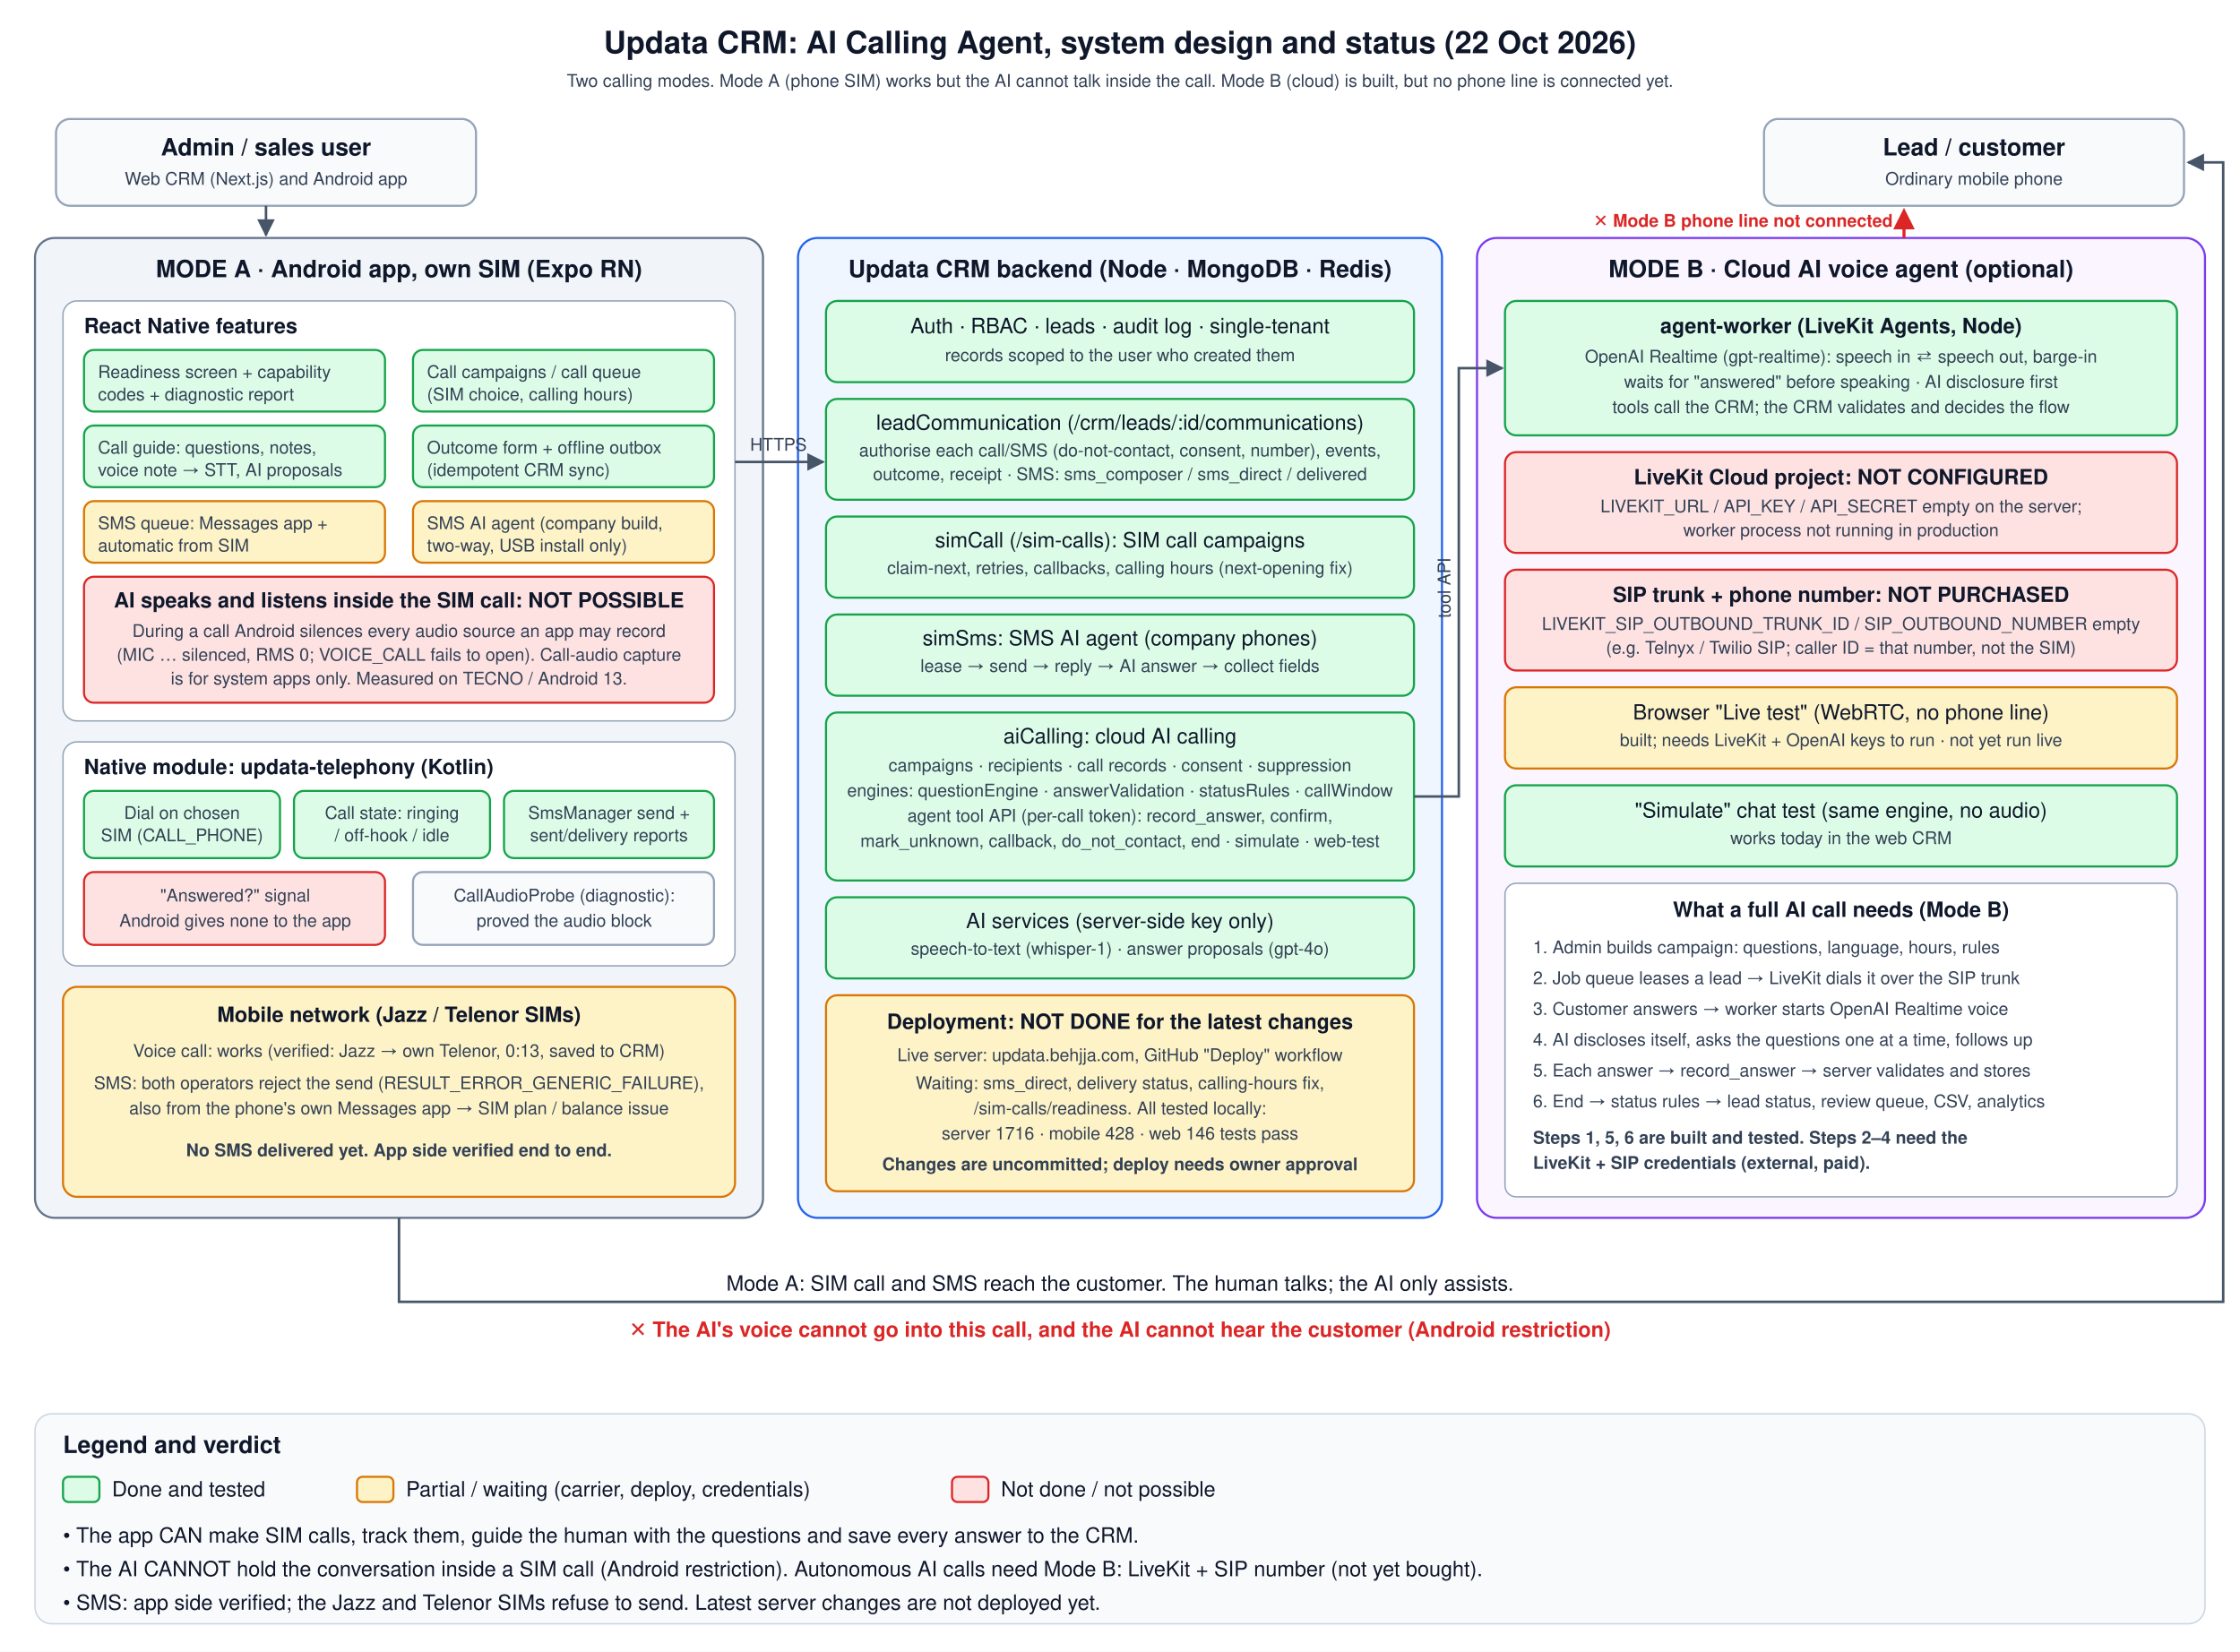
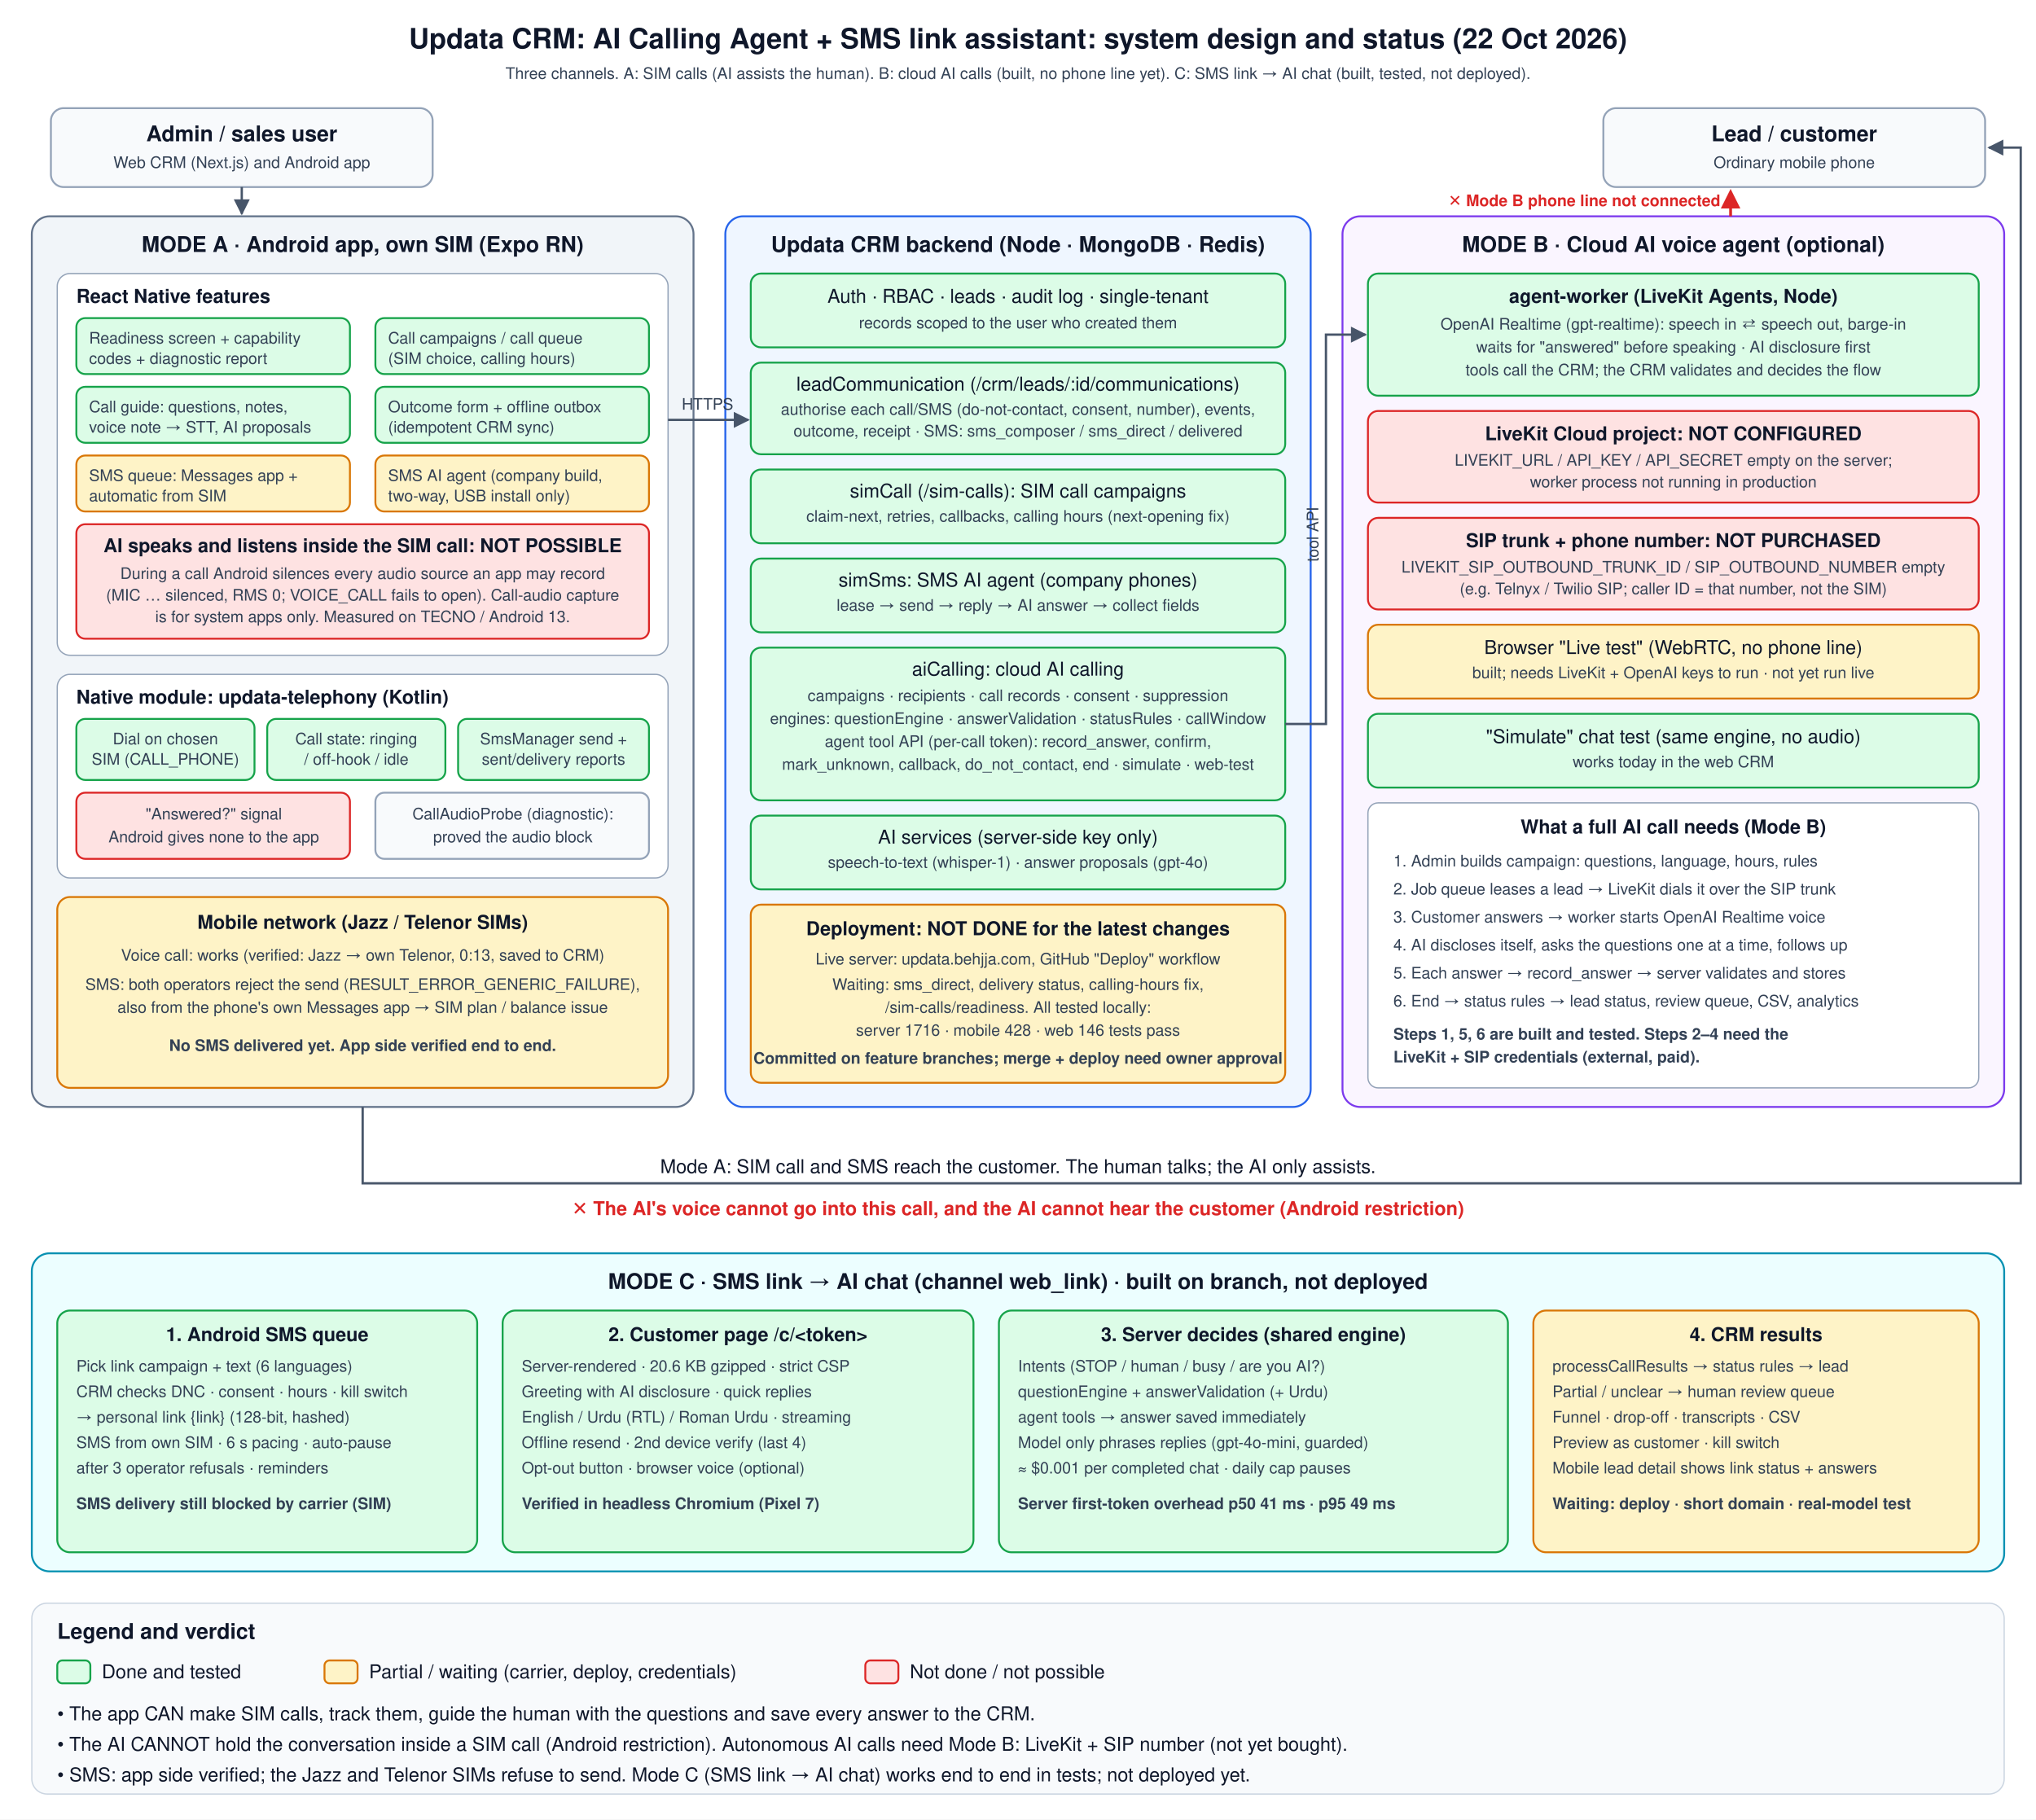
- <svg xmlns="http://www.w3.org/2000/svg" width="1600" height="1180" viewBox="0 0 1600 1180" font-family="Helvetica, Arial, sans-serif">
+ <svg xmlns="http://www.w3.org/2000/svg" width="1600" height="1430" viewBox="0 0 1600 1430" font-family="Helvetica, Arial, sans-serif">
  <defs>
    <marker id="a" viewBox="0 0 10 10" refX="9" refY="5" markerWidth="7" markerHeight="7" orient="auto-start-reverse">
      <path d="M0,0 L10,5 L0,10 z" fill="#475569" />
    </marker>
    <marker id="ar" viewBox="0 0 10 10" refX="9" refY="5" markerWidth="7" markerHeight="7" orient="auto-start-reverse">
      <path d="M0,0 L10,5 L0,10 z" fill="#dc2626" />
    </marker>
    <style>
      .t{font-size:15px;fill:#0f172a}
      .s{font-size:12.5px;fill:#334155}
      .h{font-size:17px;font-weight:700;fill:#0f172a}
      .hh{font-size:22px;font-weight:700;fill:#0f172a}
      .ok{fill:#dcfce7;stroke:#16a34a;stroke-width:1.5}
      .pa{fill:#fef3c7;stroke:#d97706;stroke-width:1.5}
      .no{fill:#fee2e2;stroke:#dc2626;stroke-width:1.5}
      .gr{fill:#f8fafc;stroke:#94a3b8;stroke-width:1.5}
      .ln{stroke:#475569;stroke-width:1.8;fill:none}
      .lr{stroke:#dc2626;stroke-width:2.2;fill:none;stroke-dasharray:7 5}
    </style>
  </defs>
-   <rect width="1600" height="1180" fill="#ffffff" />
-   <text x="800" y="38" text-anchor="middle" class="hh">Updata CRM: AI Calling Agent, system design and status (22 Oct 2026)</text>
-   <text x="800" y="62" text-anchor="middle" class="s">Two calling modes. Mode A (phone SIM) works but the AI cannot talk inside the call. Mode B (cloud) is built, but no phone line is connected yet.</text>
+   <rect width="1600" height="1430" fill="#ffffff" />
+   <text x="800" y="38" text-anchor="middle" class="hh">Updata CRM: AI Calling Agent + SMS link assistant: system design and status (22 Oct 2026)</text>
+   <text x="800" y="62" text-anchor="middle" class="s">Three channels. A: SIM calls (AI assists the human). B: cloud AI calls (built, no phone line yet). C: SMS link → AI chat (built, tested, not deployed).</text>
  <rect x="40" y="85" width="300" height="62" rx="10" class="gr" />
  <text x="190" y="111" text-anchor="middle" class="h">Admin / sales user</text>
  <text x="190" y="132" text-anchor="middle" class="s">Web CRM (Next.js) and Android app</text>
  <rect x="1260" y="85" width="300" height="62" rx="10" class="gr" />
  <text x="1410" y="111" text-anchor="middle" class="h">Lead / customer</text>
  <text x="1410" y="132" text-anchor="middle" class="s">Ordinary mobile phone</text>
  <rect x="25" y="170" width="520" height="700" rx="14" fill="#f1f5f9" stroke="#64748b" stroke-width="1.5" />
  <text x="285" y="198" text-anchor="middle" class="h">MODE A · Android app, own SIM (Expo RN)</text>
  <rect x="45" y="215" width="480" height="300" rx="10" fill="#fff" stroke="#94a3b8" />
  <text x="60" y="238" class="t" font-weight="700">React Native features</text>
  <rect x="60" y="250" width="215" height="44" rx="7" class="ok" />
  <text x="70" y="270" class="s">Readiness screen + capability</text>
  <text x="70" y="286" class="s">codes + diagnostic report</text>
  <rect x="295" y="250" width="215" height="44" rx="7" class="ok" />
  <text x="305" y="270" class="s">Call campaigns / call queue</text>
  <text x="305" y="286" class="s">(SIM choice, calling hours)</text>
  <rect x="60" y="304" width="215" height="44" rx="7" class="ok" />
  <text x="70" y="324" class="s">Call guide: questions, notes,</text>
  <text x="70" y="340" class="s">voice note → STT, AI proposals</text>
  <rect x="295" y="304" width="215" height="44" rx="7" class="ok" />
  <text x="305" y="324" class="s">Outcome form + offline outbox</text>
  <text x="305" y="340" class="s">(idempotent CRM sync)</text>
  <rect x="60" y="358" width="215" height="44" rx="7" class="pa" />
  <text x="70" y="378" class="s">SMS queue: Messages app +</text>
  <text x="70" y="394" class="s">automatic from SIM</text>
  <rect x="295" y="358" width="215" height="44" rx="7" class="pa" />
  <text x="305" y="378" class="s">SMS AI agent (company build,</text>
  <text x="305" y="394" class="s">two-way, USB install only)</text>
  <rect x="60" y="412" width="450" height="90" rx="7" class="no" />
  <text x="285" y="434" text-anchor="middle" class="t" font-weight="700">AI speaks and listens inside the SIM call: NOT POSSIBLE</text>
  <text x="285" y="455" text-anchor="middle" class="s">During a call Android silences every audio source an app may record</text>
  <text x="285" y="472" text-anchor="middle" class="s">(MIC … silenced, RMS 0; VOICE_CALL fails to open). Call-audio capture</text>
  <text x="285" y="489" text-anchor="middle" class="s">is for system apps only. Measured on TECNO / Android 13.</text>
  <rect x="45" y="530" width="480" height="160" rx="10" fill="#fff" stroke="#94a3b8" />
  <text x="60" y="553" class="t" font-weight="700">Native module: updata-telephony (Kotlin)</text>
  <rect x="60" y="565" width="140" height="48" rx="7" class="ok" />
  <text x="130" y="585" text-anchor="middle" class="s">Dial on chosen</text>
  <text x="130" y="601" text-anchor="middle" class="s">SIM (CALL_PHONE)</text>
  <rect x="210" y="565" width="140" height="48" rx="7" class="ok" />
  <text x="280" y="585" text-anchor="middle" class="s">Call state: ringing</text>
  <text x="280" y="601" text-anchor="middle" class="s">/ off-hook / idle</text>
  <rect x="360" y="565" width="150" height="48" rx="7" class="ok" />
  <text x="435" y="585" text-anchor="middle" class="s">SmsManager send +</text>
  <text x="435" y="601" text-anchor="middle" class="s">sent/delivery reports</text>
  <rect x="60" y="623" width="215" height="52" rx="7" class="no" />
  <text x="168" y="644" text-anchor="middle" class="s">"Answered?" signal</text>
  <text x="168" y="662" text-anchor="middle" class="s">Android gives none to the app</text>
  <rect x="295" y="623" width="215" height="52" rx="7" class="gr" />
  <text x="403" y="644" text-anchor="middle" class="s">CallAudioProbe (diagnostic):</text>
  <text x="403" y="662" text-anchor="middle" class="s">proved the audio block</text>
  <rect x="45" y="705" width="480" height="150" rx="10" class="pa" />
  <text x="285" y="730" text-anchor="middle" class="t" font-weight="700">Mobile network (Jazz / Telenor SIMs)</text>
  <text x="285" y="755" text-anchor="middle" class="s">Voice call: works (verified: Jazz → own Telenor, 0:13, saved to CRM)</text>
  <text x="285" y="778" text-anchor="middle" class="s">SMS: both operators reject the send (RESULT_ERROR_GENERIC_FAILURE),</text>
  <text x="285" y="796" text-anchor="middle" class="s">also from the phone's own Messages app → SIM plan / balance issue</text>
  <text x="285" y="826" text-anchor="middle" class="s" font-weight="700">No SMS delivered yet. App side verified end to end.</text>
  <rect x="570" y="170" width="460" height="700" rx="14" fill="#eff6ff" stroke="#2563eb" stroke-width="1.5" />
  <text x="800" y="198" text-anchor="middle" class="h">Updata CRM backend (Node · MongoDB · Redis)</text>
  <rect x="590" y="215" width="420" height="58" rx="8" class="ok" />
  <text x="800" y="238" text-anchor="middle" class="t">Auth · RBAC · leads · audit log · single-tenant</text>
  <text x="800" y="258" text-anchor="middle" class="s">records scoped to the user who created them</text>
  <rect x="590" y="285" width="420" height="72" rx="8" class="ok" />
  <text x="800" y="307" text-anchor="middle" class="t">leadCommunication  (/crm/leads/:id/communications)</text>
  <text x="800" y="326" text-anchor="middle" class="s">authorise each call/SMS (do-not-contact, consent, number), events,</text>
  <text x="800" y="343" text-anchor="middle" class="s">outcome, receipt · SMS: sms_composer / sms_direct / delivered</text>
  <rect x="590" y="369" width="420" height="58" rx="8" class="ok" />
  <text x="800" y="391" text-anchor="middle" class="t">simCall  (/sim-calls): SIM call campaigns</text>
  <text x="800" y="410" text-anchor="middle" class="s">claim-next, retries, callbacks, calling hours (next-opening fix)</text>
  <rect x="590" y="439" width="420" height="58" rx="8" class="ok" />
  <text x="800" y="461" text-anchor="middle" class="t">simSms: SMS AI agent (company phones)</text>
  <text x="800" y="480" text-anchor="middle" class="s">lease → send → reply → AI answer → collect fields</text>
  <rect x="590" y="509" width="420" height="120" rx="8" class="ok" />
  <text x="800" y="531" text-anchor="middle" class="t">aiCalling: cloud AI calling</text>
  <text x="800" y="551" text-anchor="middle" class="s">campaigns · recipients · call records · consent · suppression</text>
  <text x="800" y="569" text-anchor="middle" class="s">engines: questionEngine · answerValidation · statusRules · callWindow</text>
  <text x="800" y="587" text-anchor="middle" class="s">agent tool API (per-call token): record_answer, confirm,</text>
  <text x="800" y="605" text-anchor="middle" class="s">mark_unknown, callback, do_not_contact, end · simulate · web-test</text>
  <rect x="590" y="641" width="420" height="58" rx="8" class="ok" />
  <text x="800" y="663" text-anchor="middle" class="t">AI services (server-side key only)</text>
  <text x="800" y="682" text-anchor="middle" class="s">speech-to-text (whisper-1) · answer proposals (gpt-4o)</text>
  <rect x="590" y="711" width="420" height="140" rx="8" class="pa" />
  <text x="800" y="735" text-anchor="middle" class="t" font-weight="700">Deployment: NOT DONE for the latest changes</text>
  <text x="800" y="758" text-anchor="middle" class="s">Live server: updata.behjja.com, GitHub "Deploy" workflow</text>
  <text x="800" y="778" text-anchor="middle" class="s">Waiting: sms_direct, delivery status, calling-hours fix,</text>
  <text x="800" y="796" text-anchor="middle" class="s">/sim-calls/readiness. All tested locally:</text>
  <text x="800" y="814" text-anchor="middle" class="s">server 1716 · mobile 428 · web 146 tests pass</text>
-   <text x="800" y="836" text-anchor="middle" class="s" font-weight="700">Changes are uncommitted; deploy needs owner approval</text>
+   <text x="800" y="836" text-anchor="middle" class="s" font-weight="700">Committed on feature branches; merge + deploy need owner approval</text>
  <rect x="1055" y="170" width="520" height="700" rx="14" fill="#faf5ff" stroke="#7c3aed" stroke-width="1.5" />
  <text x="1315" y="198" text-anchor="middle" class="h">MODE B · Cloud AI voice agent (optional)</text>
  <rect x="1075" y="215" width="480" height="96" rx="8" class="ok" />
  <text x="1315" y="238" text-anchor="middle" class="t" font-weight="700">agent-worker (LiveKit Agents, Node)</text>
  <text x="1315" y="259" text-anchor="middle" class="s">OpenAI Realtime (gpt-realtime): speech in ⇄ speech out, barge-in</text>
  <text x="1315" y="277" text-anchor="middle" class="s">waits for "answered" before speaking · AI disclosure first</text>
  <text x="1315" y="295" text-anchor="middle" class="s">tools call the CRM; the CRM validates and decides the flow</text>
  <rect x="1075" y="323" width="480" height="72" rx="8" class="no" />
  <text x="1315" y="346" text-anchor="middle" class="t" font-weight="700">LiveKit Cloud project: NOT CONFIGURED</text>
  <text x="1315" y="366" text-anchor="middle" class="s">LIVEKIT_URL / API_KEY / API_SECRET empty on the server;</text>
  <text x="1315" y="383" text-anchor="middle" class="s">worker process not running in production</text>
  <rect x="1075" y="407" width="480" height="72" rx="8" class="no" />
  <text x="1315" y="430" text-anchor="middle" class="t" font-weight="700">SIP trunk + phone number: NOT PURCHASED</text>
  <text x="1315" y="450" text-anchor="middle" class="s">LIVEKIT_SIP_OUTBOUND_TRUNK_ID / SIP_OUTBOUND_NUMBER empty</text>
  <text x="1315" y="467" text-anchor="middle" class="s">(e.g. Telnyx / Twilio SIP; caller ID = that number, not the SIM)</text>
  <rect x="1075" y="491" width="480" height="58" rx="8" class="pa" />
  <text x="1315" y="514" text-anchor="middle" class="t">Browser "Live test" (WebRTC, no phone line)</text>
  <text x="1315" y="533" text-anchor="middle" class="s">built; needs LiveKit + OpenAI keys to run · not yet run live</text>
  <rect x="1075" y="561" width="480" height="58" rx="8" class="ok" />
  <text x="1315" y="584" text-anchor="middle" class="t">"Simulate" chat test (same engine, no audio)</text>
  <text x="1315" y="603" text-anchor="middle" class="s">works today in the web CRM</text>
  <rect x="1075" y="631" width="480" height="224" rx="8" fill="#fff" stroke="#94a3b8" />
  <text x="1315" y="655" text-anchor="middle" class="t" font-weight="700">What a full AI call needs (Mode B)</text>
  <text x="1095" y="681" class="s">1. Admin builds campaign: questions, language, hours, rules</text>
  <text x="1095" y="703" class="s">2. Job queue leases a lead → LiveKit dials it over the SIP trunk</text>
  <text x="1095" y="725" class="s">3. Customer answers → worker starts OpenAI Realtime voice</text>
  <text x="1095" y="747" class="s">4. AI discloses itself, asks the questions one at a time, follows up</text>
  <text x="1095" y="769" class="s">5. Each answer → record_answer → server validates and stores</text>
  <text x="1095" y="791" class="s">6. End → status rules → lead status, review queue, CSV, analytics</text>
  <text x="1095" y="817" class="s" font-weight="700">Steps 1, 5, 6 are built and tested. Steps 2–4 need the</text>
  <text x="1095" y="835" class="s" font-weight="700">LiveKit + SIP credentials (external, paid).</text>
  <path d="M190 147 L190 168" class="ln" marker-end="url(#a)" />
  <path d="M525 330 L588 330" class="ln" marker-end="url(#a)" />
  <text x="556" y="322" text-anchor="middle" class="s">HTTPS</text>
  <path d="M1010 569 L1042 569 L1042 263 L1073 263" class="ln" marker-end="url(#a)" />
  <text x="1036" y="420" text-anchor="middle" class="s" transform="rotate(-90 1036 420)">tool API</text>
  <path d="M285 870 L285 930 L1588 930 L1588 116 L1563 116" class="ln" marker-end="url(#a)" />
  <text x="800" y="922" text-anchor="middle" class="t">Mode A: SIM call and SMS reach the customer. The human talks; the AI only assists.</text>
  <text x="800" y="955" text-anchor="middle" class="t" style="fill:#dc2626" font-weight="700">✕  The AI's voice cannot go into this call, and the AI cannot hear the customer (Android restriction)</text>
  <path d="M1360 170 L1360 150" class="lr" marker-end="url(#ar)" />
  <text x="1352" y="162" text-anchor="end" class="s" style="fill:#dc2626" font-weight="700">✕ Mode B phone line not connected</text>
-   <rect x="25" y="1010" width="1550" height="150" rx="12" fill="#f8fafc" stroke="#cbd5e1" />
-   <text x="45" y="1038" class="h">Legend and verdict</text>
-   <rect x="45" y="1055" width="26" height="18" rx="4" class="ok" />
-   <text x="80" y="1069" class="t">Done and tested</text>
-   <rect x="255" y="1055" width="26" height="18" rx="4" class="pa" />
-   <text x="290" y="1069" class="t">Partial / waiting (carrier, deploy, credentials)</text>
-   <rect x="680" y="1055" width="26" height="18" rx="4" class="no" />
-   <text x="715" y="1069" class="t">Not done / not possible</text>
-   <text x="45" y="1102" class="t">• The app CAN make SIM calls, track them, guide the human with the questions and save every answer to the CRM.</text>
-   <text x="45" y="1126" class="t">• The AI CANNOT hold the conversation inside a SIM call (Android restriction). Autonomous AI calls need Mode B: LiveKit + SIP number (not yet bought).</text>
-   <text x="45" y="1150" class="t">• SMS: app side verified; the Jazz and Telenor SIMs refuse to send. Latest server changes are not deployed yet.</text>
+   <rect x="25" y="985" width="1550" height="250" rx="14" fill="#ecfeff" stroke="#0891b2" stroke-width="1.5" />
+   <text x="800" y="1013" text-anchor="middle" class="h">MODE C · SMS link → AI chat (channel web_link) · built on branch, not deployed</text>
+   <rect x="45" y="1030" width="330" height="190" rx="10" class="ok" />
+   <text x="210" y="1054" text-anchor="middle" class="t" font-weight="700">1. Android SMS queue</text>
+   <text x="60" y="1078" class="s">Pick link campaign + text (6 languages)</text>
+   <text x="60" y="1098" class="s">CRM checks DNC · consent · hours · kill switch</text>
+   <text x="60" y="1118" class="s">→ personal link {link} (128-bit, hashed)</text>
+   <text x="60" y="1138" class="s">SMS from own SIM · 6 s pacing · auto-pause</text>
+   <text x="60" y="1158" class="s">after 3 operator refusals · reminders</text>
+   <text x="60" y="1186" class="s" font-weight="700">SMS delivery still blocked by carrier (SIM)</text>
+   <rect x="395" y="1030" width="370" height="190" rx="10" class="ok" />
+   <text x="580" y="1054" text-anchor="middle" class="t" font-weight="700">2. Customer page /c/&lt;token&gt;</text>
+   <text x="410" y="1078" class="s">Server-rendered · 20.6 KB gzipped · strict CSP</text>
+   <text x="410" y="1098" class="s">Greeting with AI disclosure · quick replies</text>
+   <text x="410" y="1118" class="s">English / Urdu (RTL) / Roman Urdu · streaming</text>
+   <text x="410" y="1138" class="s">Offline resend · 2nd device verify (last 4)</text>
+   <text x="410" y="1158" class="s">Opt-out button · browser voice (optional)</text>
+   <text x="410" y="1186" class="s" font-weight="700">Verified in headless Chromium (Pixel 7)</text>
+   <rect x="785" y="1030" width="400" height="190" rx="10" class="ok" />
+   <text x="985" y="1054" text-anchor="middle" class="t" font-weight="700">3. Server decides (shared engine)</text>
+   <text x="800" y="1078" class="s">Intents (STOP / human / busy / are you AI?)</text>
+   <text x="800" y="1098" class="s">questionEngine + answerValidation (+ Urdu)</text>
+   <text x="800" y="1118" class="s">agent tools → answer saved immediately</text>
+   <text x="800" y="1138" class="s">Model only phrases replies (gpt-4o-mini, guarded)</text>
+   <text x="800" y="1158" class="s">≈ $0.001 per completed chat · daily cap pauses</text>
+   <text x="800" y="1186" class="s" font-weight="700">Server first-token overhead p50 41 ms · p95 49 ms</text>
+   <rect x="1205" y="1030" width="350" height="190" rx="10" class="pa" />
+   <text x="1380" y="1054" text-anchor="middle" class="t" font-weight="700">4. CRM results</text>
+   <text x="1220" y="1078" class="s">processCallResults → status rules → lead</text>
+   <text x="1220" y="1098" class="s">Partial / unclear → human review queue</text>
+   <text x="1220" y="1118" class="s">Funnel · drop-off · transcripts · CSV</text>
+   <text x="1220" y="1138" class="s">Preview as customer · kill switch</text>
+   <text x="1220" y="1158" class="s">Mobile lead detail shows link status + answers</text>
+   <text x="1220" y="1186" class="s" font-weight="700">Waiting: deploy · short domain · real-model test</text>
+   <g transform="translate(0,250)">
+     <rect x="25" y="1010" width="1550" height="150" rx="12" fill="#f8fafc" stroke="#cbd5e1" />
+     <text x="45" y="1038" class="h">Legend and verdict</text>
+     <rect x="45" y="1055" width="26" height="18" rx="4" class="ok" />
+     <text x="80" y="1069" class="t">Done and tested</text>
+     <rect x="255" y="1055" width="26" height="18" rx="4" class="pa" />
+     <text x="290" y="1069" class="t">Partial / waiting (carrier, deploy, credentials)</text>
+     <rect x="680" y="1055" width="26" height="18" rx="4" class="no" />
+     <text x="715" y="1069" class="t">Not done / not possible</text>
+     <text x="45" y="1102" class="t">• The app CAN make SIM calls, track them, guide the human with the questions and save every answer to the CRM.</text>
+     <text x="45" y="1126" class="t">• The AI CANNOT hold the conversation inside a SIM call (Android restriction). Autonomous AI calls need Mode B: LiveKit + SIP number (not yet bought).</text>
+     <text x="45" y="1150" class="t">• SMS: app side verified; the Jazz and Telenor SIMs refuse to send. Mode C (SMS link → AI chat) works end to end in tests; not deployed yet.</text>
+   </g>
</svg>
